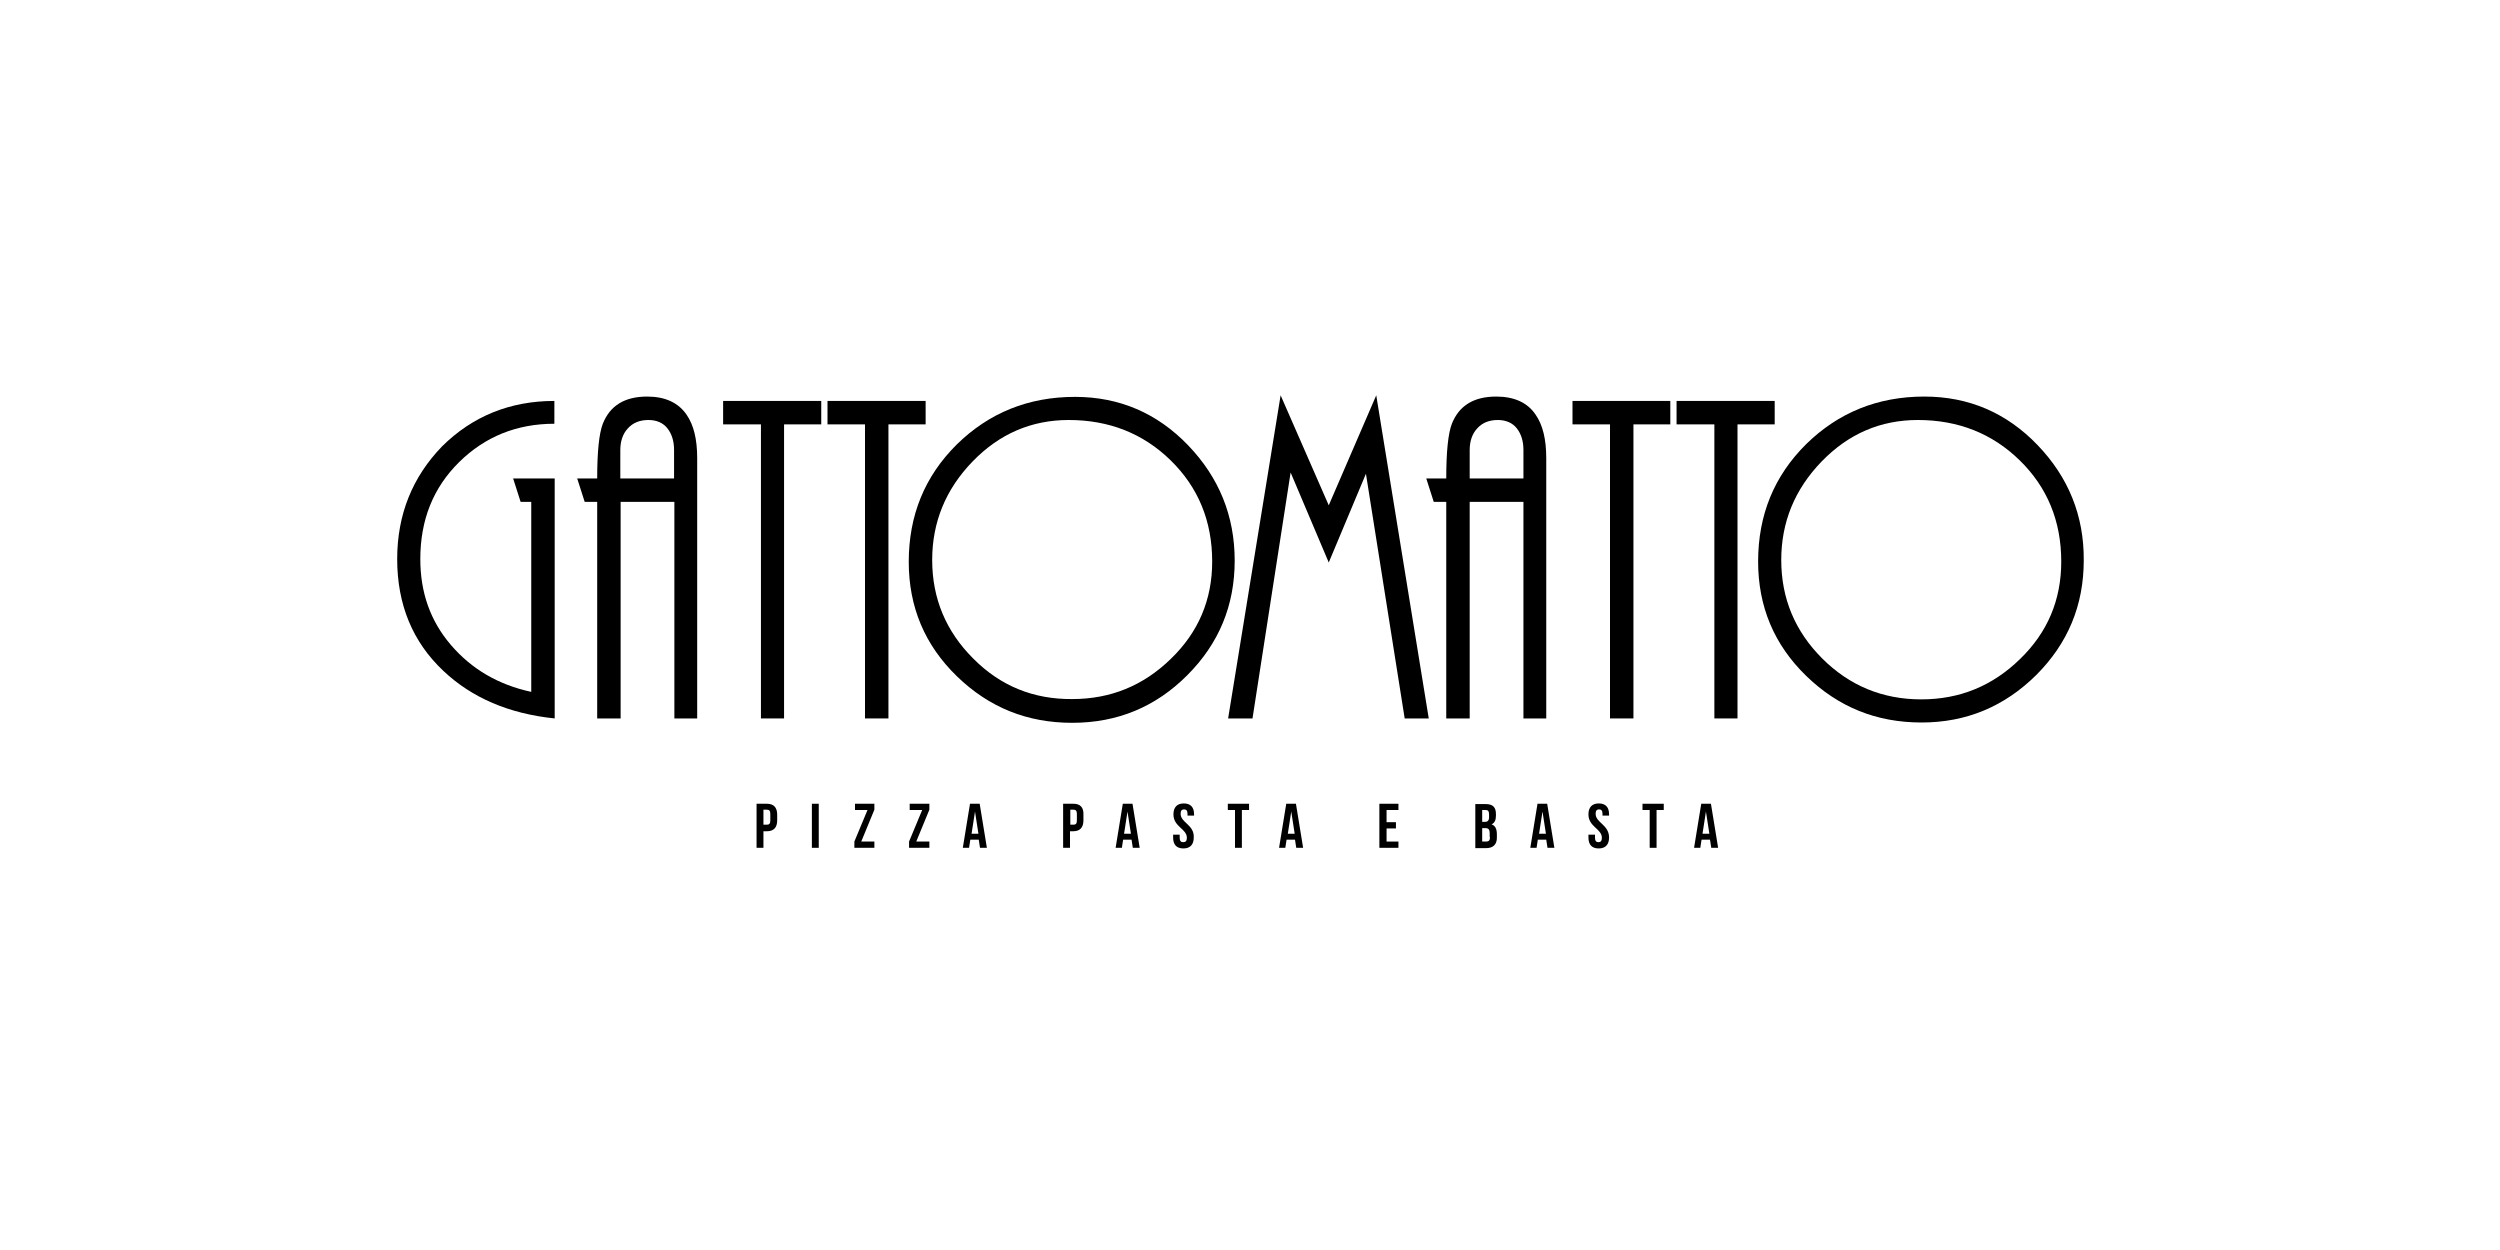
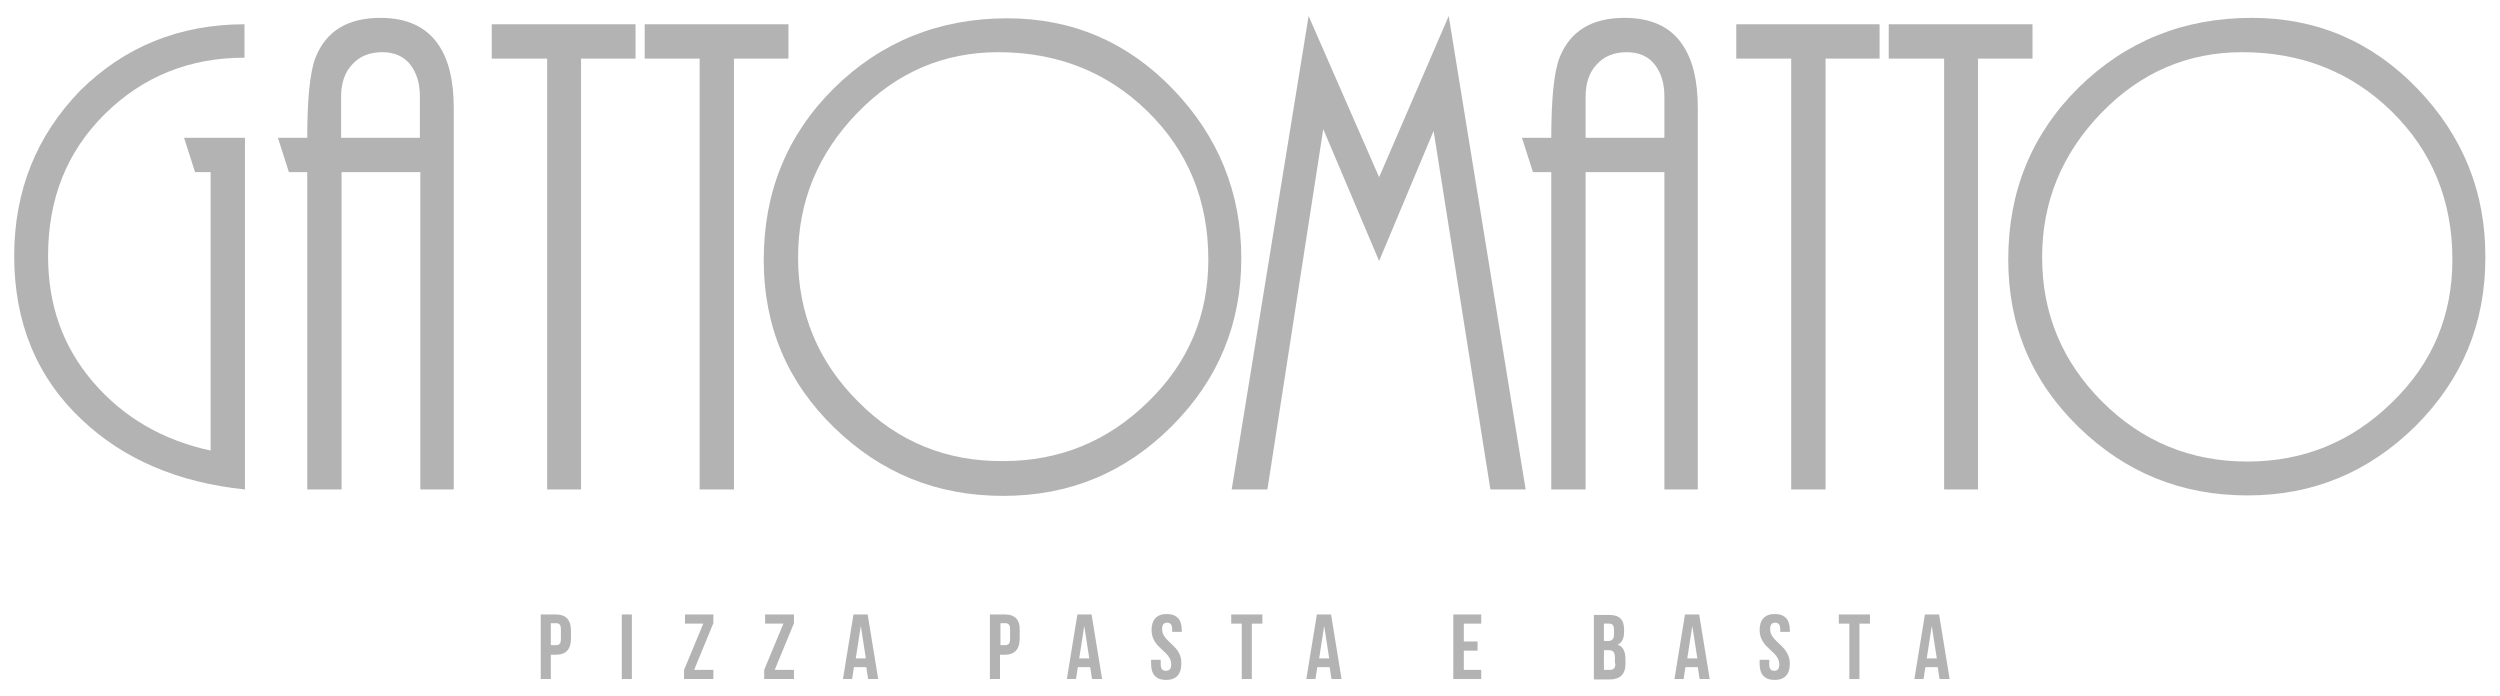
- <svg xmlns="http://www.w3.org/2000/svg" version="1.1" id="Layer_1" x="0px" y="0px" viewBox="0 0 800 400" style="enable-background:new 0 0 800 400;" xml:space="preserve">
-   <style type="text/css">
- 	.st0{display:none;}
- 	.st1{display:inline;fill:#1A1A1A;}
- 	.st2{display:inline;fill:#FF0000;}
- </style>
-   <g id="Layer_1_1_" class="st0">
-     <path class="st1" d="M350.4,145l-25.6,111.7h15.5l6.7-30.8h23.6l6.6,30.8h15.7L368.8,145H350.4L350.4,145z M348.9,213.4l5.4-26.7   c1.5-7.1,3.2-17.4,4.4-25.5h0.7c1.2,8,2.7,17.9,4.2,25.5l5.2,26.7H348.9L348.9,213.4z M452,142h-15.8v41.9h-0.3   c-2.9-6.1-8.1-9.1-14.6-9.1c-13,0-25.3,13.4-25.3,41.9c0,25,9.3,41.3,24.4,41.3c8.2,0,14.5-5.5,17.2-11.1h0.5l1,9.8h13.6   c-0.3-5.6-0.7-14.6-0.7-20.7L452,142L452,142z M436.2,228.3c0,1.8-0.2,3.8-0.5,5.1c-2.7,9.6-7.4,11.4-10.9,11.4   c-8.4,0-12.8-11.6-12.8-28.2c0-14.9,3.4-28.5,13.3-28.5c5.7,0,9.9,6.3,10.8,13.6c0.2,1.7,0.2,3.5,0.2,5L436.2,228.3L436.2,228.3z    M490.5,174.8c-15,0-29,12.4-29,41.8c0,27.7,11.8,41.4,28.1,41.4h0.2c12.5,0,28.5-9.8,28.5-41.8   C518.3,189.1,506.7,174.8,490.5,174.8L490.5,174.8z M490.2,245.7H490c-10.3,0-12.6-15.9-12.6-29.3c0-12.1,2-29.3,12.5-29.3   c10.1,0,12.3,17.2,12.3,29.3C502.1,228.7,500,245.7,490.2,245.7L490.2,245.7z M561.2,174.8c-7.2,0-13,3.1-17.2,10.4h-0.3V142h-15.8   v94c0,6.1-0.3,15.2-0.7,20.7h13.6l0.8-10.1h0.7c3.5,7.1,8.1,11.4,16.2,11.4c13.5,0,25.4-14.1,25.4-42.9   C583.9,190.4,575.2,174.8,561.2,174.8L561.2,174.8z M555,244.9c-3.2,0-8.1-2-10.6-11.8c-0.5-1.3-0.7-3.1-0.7-5v-22.5   c0-1.7,0.2-3.8,0.5-5.5c1.2-5.8,5.4-11.9,10.6-11.9c9.4,0,13.1,12.4,13.1,27.8C567.9,232.6,564.4,244.9,555,244.9L555,244.9z    M646,211.1c0-20.2-7.9-36.3-24.9-36.3s-29.3,16.2-29.3,42.6c0,24.9,10.8,40.1,31.3,40.1c7.2,0,14.6-1.3,19.5-3.8l-2.4-11.3   c-3.5,1.7-8.4,3-14.1,3c-9.6,0-18.7-5.1-18.9-25.9l38.4,0.2C645.8,217.6,646,215.1,646,211.1L646,211.1z M607.4,208.5   c0.5-10.1,4.2-21.9,12.5-21.9c6.2,0,11.3,7.6,11.1,21.9H607.4z" />
-     <path class="st2" d="M198.3,234.3l20.7-47.9l30.1,70.3h-19.7l-9-22.4L198.3,234.3L198.3,234.3z M155,145.3h47.3L155,256.7V145.3z    M282.9,256.7l-47.3-111.4h47.3V256.7z" />
-   </g>
-   <g id="Layer_2_1_">
-     <path d="M245.4,257.2h-3.3v14.1h2.2V266h1.1c2.2,0,3.3-1.2,3.3-3.5v-1.8C248.7,258.4,247.6,257.2,245.4,257.2z M246.5,262.6   c0,1-0.4,1.3-1.1,1.3h-1.1v-4.8h1.1c0.7,0,1.1,0.3,1.1,1.3V262.6z" />
-     <rect x="259.8" y="257.2" width="2.2" height="14.1" />
-     <polygon points="273.6,259.2 277.6,259.2 273.4,269.3 273.4,271.3 279.8,271.3 279.8,269.3 275.6,269.3 279.8,259.1 279.8,257.2    273.6,257.2  " />
-     <polygon points="291.1,259.2 295.1,259.2 290.9,269.3 290.9,271.3 297.4,271.3 297.4,269.3 293.2,269.3 297.4,259.1 297.4,257.2    291.1,257.2  " />
-     <path d="M310.4,257.2l-2.3,14.1h2l0.4-2.6h2.7l0.4,2.6h2.2l-2.3-14.1H310.4z M310.9,266.8l1.1-7.1l1.1,7.1H310.9z" />
-     <path d="M343.5,257.2h-3.3v14.1h2.2V266h1c2.2,0,3.3-1.2,3.3-3.5v-1.8C346.8,258.4,345.7,257.2,343.5,257.2z M344.6,262.6   c0,1-0.4,1.3-1.1,1.3h-1v-4.8h1c0.7,0,1.1,0.3,1.1,1.3V262.6z" />
-     <path d="M359.3,257.2l-2.3,14.1h2l0.4-2.6h2.7l0.4,2.6h2.2l-2.3-14.1H359.3z M359.7,266.8l1.1-7.1l1.1,7.1H359.7z" />
-     <path d="M377.8,260.4c0-1,0.4-1.4,1.1-1.4s1.1,0.4,1.1,1.4v0.6h2.1v-0.4c0-2.3-1.1-3.5-3.3-3.5c-2.2,0-3.3,1.3-3.3,3.5   c0,4,4.3,4.6,4.3,7.5c0,1-0.4,1.4-1.2,1.4c-0.7,0-1.1-0.4-1.1-1.4v-1h-2.1v0.9c0,2.3,1.1,3.5,3.3,3.5c2.2,0,3.3-1.3,3.3-3.5   C382.2,263.9,377.8,263.3,377.8,260.4z" />
-     <polygon points="392.9,259.2 395.2,259.2 395.2,271.3 397.4,271.3 397.4,259.2 399.7,259.2 399.7,257.2 392.9,257.2  " />
-     <path d="M411.6,257.2l-2.3,14.1h2l0.4-2.6h2.7l0.4,2.6h2.2l-2.3-14.1H411.6z M412.1,266.8l1.1-7.1l1.1,7.1H412.1z" />
-     <polygon points="441.4,271.3 447.5,271.3 447.5,269.3 443.7,269.3 443.7,265.1 446.7,265.1 446.7,263.1 443.7,263.1 443.7,259.2    447.5,259.2 447.5,257.2 441.4,257.2  " />
-     <path d="M477.3,263.8c1-0.5,1.4-1.4,1.4-2.8v-0.5c0-2.2-1-3.2-3.3-3.2h-3.3v14.1h3.5c2.2,0,3.4-1.2,3.4-3.3V267   C479,265.3,478.5,264.2,477.3,263.8z M474.3,259.2h1.1c0.8,0,1.1,0.4,1.1,1.5v0.8c0,1.1-0.5,1.5-1.3,1.5h-0.9L474.3,259.2   L474.3,259.2z M476.8,267.9c0,1-0.4,1.4-1.2,1.4h-1.3V265h1c1,0,1.4,0.4,1.4,1.7v1.2H476.8z" />
-     <path d="M492,257.2l-2.3,14.1h2l0.4-2.6h2.7l0.4,2.6h2.2l-2.3-14.1H492z M492.5,266.8l1.1-7.1l1.1,7.1H492.5z" />
-     <path d="M510.6,260.4c0-1,0.4-1.4,1.1-1.4s1.1,0.4,1.1,1.4v0.6h2.1v-0.4c0-2.3-1.1-3.5-3.3-3.5s-3.3,1.3-3.3,3.5   c0,4,4.3,4.6,4.3,7.5c0,1-0.4,1.4-1.1,1.4c-0.7,0-1.1-0.4-1.1-1.4v-1h-2.1v0.9c0,2.3,1.1,3.5,3.3,3.5s3.3-1.3,3.3-3.5   C514.9,263.9,510.6,263.3,510.6,260.4z" />
-     <polygon points="525.6,259.2 527.9,259.2 527.9,271.3 530.1,271.3 530.1,259.2 532.4,259.2 532.4,257.2 525.6,257.2  " />
-     <path d="M544.4,257.2l-2.3,14.1h2l0.4-2.6h2.7l0.4,2.6h2.2l-2.3-14.1H544.4z M544.8,266.8l1.1-7.1l1.1,7.1H544.8z" />
-     <path d="M127.1,178.9c0,14.5,4.9,26.5,14.8,35.8c9.1,8.6,21,13.7,35.6,15.2v-76.2l0,0v-0.6h-13.3l2.4,7.5h3.4v60.8   c-10.6-2.3-19.1-7.3-25.7-15c-6.6-7.7-9.8-16.8-9.8-27.5c0-12.5,4.1-22.8,12.4-31c8.3-8.2,18.5-12.3,30.5-12.3v-7.3   c-14.2,0-26.2,4.9-35.9,14.5C132,152.6,127.1,164.6,127.1,178.9z" />
-     <path d="M207.1,126.9c-7.2,0-11.9,2.9-14.2,8.7c-1.2,3.1-1.8,9-1.8,17.5h-6.4l2.4,7.5h4v69.3h7.5v-69.3h17.2v69.3h7.3v-83.3   c0-6-1.1-10.6-3.4-13.9C217.1,128.9,212.9,126.9,207.1,126.9z M215.7,153.1h-17.2V144c0-2.8,0.8-5.2,2.4-6.9   c1.6-1.8,3.8-2.7,6.6-2.7c2.6,0,4.7,0.9,6.1,2.7c1.4,1.8,2.1,4.1,2.1,6.9L215.7,153.1L215.7,153.1z" />
-     <polygon points="231.4,135.8 243.5,135.8 243.5,229.9 250.9,229.9 250.9,135.8 262.8,135.8 262.8,128.3 231.4,128.3  " />
-     <polygon points="296.2,128.3 264.8,128.3 264.8,135.8 276.8,135.8 276.8,229.9 284.3,229.9 284.3,135.8 296.2,135.8  " />
-     <path d="M379.9,216.1c10.2-10.2,15.2-22.4,15.2-36.7c0-14.3-5-26.6-14.9-36.9c-9.9-10.3-22-15.5-36.2-15.5   c-14.9,0-27.5,5.1-37.8,15.2c-10.3,10.2-15.4,22.7-15.4,37.6c0,14.4,5.1,26.6,15.4,36.6s22.5,14.9,36.9,14.9   C357.6,231.3,369.8,226.2,379.9,216.1z M311.4,210.7c-8.7-8.7-13.1-19.2-13.1-31.5c0-12.1,4.3-22.6,12.9-31.5s18.9-13.3,30.8-13.3   c12.9,0,23.8,4.3,32.6,12.9c8.8,8.6,13.3,19.4,13.3,32.4c0,12.2-4.4,22.6-13.2,31.1c-8.8,8.6-19.3,12.9-31.6,12.9   C330.7,223.8,320.1,219.5,311.4,210.7z" />
-     <polygon points="425.2,161.7 409.8,126.5 393,229.9 400.8,229.9 413,151.2 425.2,180 437.1,151.6 449.5,229.9 457.2,229.9    440.4,126.5  " />
-     <path d="M494.8,229.9v-83.3c0-6-1.1-10.6-3.4-13.9c-2.6-3.9-6.9-5.8-12.6-5.8c-7.2,0-11.9,2.9-14.2,8.7c-1.2,3.1-1.8,9-1.8,17.5   h-6.4l2.4,7.5h4v69.3h7.5v-69.3h17.2v69.3L494.8,229.9L494.8,229.9z M470.3,153.1V144c0-2.8,0.8-5.2,2.4-6.9   c1.6-1.8,3.8-2.7,6.6-2.7c2.6,0,4.7,0.9,6.1,2.7s2.1,4.1,2.1,6.9v9.1H470.3z" />
-     <polygon points="503.2,135.8 515.2,135.8 515.2,229.9 522.7,229.9 522.7,135.8 534.5,135.8 534.5,128.3 503.2,128.3  " />
-     <polygon points="567.9,128.3 536.5,128.3 536.5,135.8 548.6,135.8 548.6,229.9 556,229.9 556,135.8 567.9,135.8  " />
-     <path d="M652,142.4c-9.9-10.3-22-15.5-36.2-15.5c-14.9,0-27.5,5.1-37.8,15.2c-10.3,10.2-15.4,22.7-15.4,37.6   c0,14.4,5.1,26.6,15.4,36.6c10.3,10,22.5,14.9,36.9,14.9c14.3,0,26.5-5.1,36.7-15.2c10.2-10.2,15.2-22.4,15.2-36.7   C666.9,165,661.9,152.7,652,142.4z M646.4,210.9c-8.8,8.6-19.3,12.9-31.6,12.9c-12.4,0-23-4.4-31.7-13.1S570,191.5,570,179.2   c0-12.1,4.3-22.6,12.9-31.5c8.6-8.9,18.9-13.3,30.8-13.3c12.9,0,23.8,4.3,32.6,12.9c8.8,8.6,13.3,19.4,13.3,32.4   C659.6,192,655.2,202.4,646.4,210.9z" />
+ <svg xmlns="http://www.w3.org/2000/svg" enable-background="new 0 0 546 152" viewBox="0 0 546 152">
+   <g fill="#b3b3b3">
+     <path d="m121.4 134.2h-3.3v14.1h2.2v-5.3h1.1c2.2 0 3.3-1.2 3.3-3.5v-1.8c0-2.3-1.1-3.5-3.3-3.5zm1.1 5.4c0 1-.4 1.3-1.1 1.3h-1.1v-4.8h1.1c.7 0 1.1.3 1.1 1.3z" />
+     <path d="m135.8 134.2h2.2v14.1h-2.2z" />
+     <path d="m149.6 136.2h4l-4.2 10.1v2h6.4v-2h-4.2l4.2-10.2v-1.9h-6.2z" />
+     <path d="m167.1 136.2h4l-4.2 10.1v2h6.5v-2h-4.2l4.2-10.2v-1.9h-6.3z" />
+     <path d="m186.4 134.2-2.3 14.1h2l.4-2.6h2.7l.4 2.6h2.2l-2.3-14.1zm.5 9.6 1.1-7.1 1.1 7.1z" />
+     <path d="m219.5 134.2h-3.3v14.1h2.2v-5.3h1c2.2 0 3.3-1.2 3.3-3.5v-1.8c.1-2.3-1-3.5-3.2-3.5zm1.1 5.4c0 1-.4 1.3-1.1 1.3h-1v-4.8h1c.7 0 1.1.3 1.1 1.3z" />
+     <path d="m235.3 134.2-2.3 14.1h2l.4-2.6h2.7l.4 2.6h2.2l-2.3-14.1zm.4 9.6 1.1-7.1 1.1 7.1z" />
+     <path d="m253.8 137.4c0-1 .4-1.4 1.1-1.4s1.1.4 1.1 1.4v.6h2.1v-.4c0-2.3-1.1-3.5-3.3-3.5s-3.3 1.3-3.3 3.5c0 4 4.3 4.6 4.3 7.5 0 1-.4 1.4-1.2 1.4-.7 0-1.1-.4-1.1-1.4v-1h-2.1v.9c0 2.3 1.1 3.5 3.3 3.5s3.3-1.3 3.3-3.5c.2-4.1-4.2-4.7-4.2-7.6z" />
+     <path d="m268.9 136.2h2.3v12.1h2.2v-12.1h2.3v-2h-6.8z" />
+     <path d="m287.6 134.2-2.3 14.1h2l.4-2.6h2.7l.4 2.6h2.2l-2.3-14.1zm.5 9.6 1.1-7.1 1.1 7.1z" />
+     <path d="m317.4 148.3h6.1v-2h-3.8v-4.2h3v-2h-3v-3.9h3.8v-2h-6.1z" />
+     <path d="m353.3 140.8c1-.5 1.4-1.4 1.4-2.8v-.5c0-2.2-1-3.2-3.3-3.2h-3.3v14.1h3.5c2.2 0 3.4-1.2 3.4-3.3v-1.1c0-1.7-.5-2.8-1.7-3.2zm-3-4.6h1.1c.8 0 1.1.4 1.1 1.5v.8c0 1.1-.5 1.5-1.3 1.5h-.9zm2.5 8.7c0 1-.4 1.4-1.2 1.4h-1.3v-4.3h1c1 0 1.4.4 1.4 1.7v1.2z" />
+     <path d="m368 134.2-2.3 14.1h2l.4-2.6h2.7l.4 2.6h2.2l-2.3-14.1zm.5 9.6 1.1-7.1 1.1 7.1z" />
+     <path d="m386.6 137.4c0-1 .4-1.4 1.1-1.4s1.1.4 1.1 1.4v.6h2.1v-.4c0-2.3-1.1-3.5-3.3-3.5s-3.3 1.3-3.3 3.5c0 4 4.3 4.6 4.3 7.5 0 1-.4 1.4-1.1 1.4s-1.1-.4-1.1-1.4v-1h-2.1v.9c0 2.3 1.1 3.5 3.3 3.5s3.3-1.3 3.3-3.5c0-4.1-4.3-4.7-4.3-7.6z" />
+     <path d="m401.6 136.2h2.3v12.1h2.2v-12.1h2.3v-2h-6.8z" />
+     <path d="m420.4 134.2-2.3 14.1h2l.4-2.6h2.7l.4 2.6h2.2l-2.3-14.1zm.4 9.6 1.1-7.1 1.1 7.1z" />
+     <path d="m3.1 55.9c0 14.5 4.9 26.5 14.8 35.8 9.1 8.6 21 13.7 35.6 15.2v-76.2-.6h-13.3l2.4 7.5h3.4v60.8c-10.6-2.3-19.1-7.3-25.7-15s-9.8-16.8-9.8-27.5c0-12.5 4.1-22.8 12.4-31s18.5-12.3 30.5-12.3v-7.3c-14.2 0-26.2 4.9-35.9 14.5-9.5 9.8-14.4 21.8-14.4 36.1z" />
+     <path d="m83.1 3.9c-7.2 0-11.9 2.9-14.2 8.7-1.2 3.1-1.8 9-1.8 17.5h-6.4l2.4 7.5h4v69.3h7.5v-69.3h17.2v69.3h7.3v-83.3c0-6-1.1-10.6-3.4-13.9-2.6-3.8-6.8-5.8-12.6-5.8zm8.6 26.2h-17.2v-9.1c0-2.8.8-5.2 2.4-6.9 1.6-1.8 3.8-2.7 6.6-2.7 2.6 0 4.7.9 6.1 2.7s2.1 4.1 2.1 6.9z" />
+     <path d="m107.4 12.8h12.1v94.1h7.4v-94.1h11.9v-7.5h-31.4z" />
+     <path d="m172.2 5.3h-31.4v7.5h12v94.1h7.5v-94.1h11.9z" />
+     <path d="m255.9 93.1c10.2-10.2 15.2-22.4 15.2-36.7s-5-26.6-14.9-36.9-22-15.5-36.2-15.5c-14.9 0-27.5 5.1-37.8 15.2-10.3 10.2-15.4 22.7-15.4 37.6 0 14.4 5.1 26.6 15.4 36.6s22.5 14.9 36.9 14.9c14.5 0 26.7-5.1 36.8-15.2zm-68.5-5.4c-8.7-8.7-13.1-19.2-13.1-31.5 0-12.1 4.3-22.6 12.9-31.5s18.9-13.3 30.8-13.3c12.9 0 23.8 4.3 32.6 12.9s13.3 19.4 13.3 32.4c0 12.2-4.4 22.6-13.2 31.1-8.8 8.6-19.3 12.9-31.6 12.9-12.4.1-23-4.2-31.7-13z" />
+     <path d="m301.2 38.7-15.4-35.2-16.8 103.4h7.8l12.2-78.7 12.2 28.8 11.9-28.4 12.4 78.3h7.7l-16.8-103.4z" />
+     <path d="m370.8 106.9v-83.3c0-6-1.1-10.6-3.4-13.9-2.6-3.9-6.9-5.8-12.6-5.8-7.2 0-11.9 2.9-14.2 8.7-1.2 3.1-1.8 9-1.8 17.5h-6.4l2.4 7.5h4v69.3h7.5v-69.3h17.2v69.3zm-24.5-76.8v-9.1c0-2.8.8-5.2 2.4-6.9 1.6-1.8 3.8-2.7 6.6-2.7 2.6 0 4.7.9 6.1 2.7s2.1 4.1 2.1 6.9v9.1z" />
+     <path d="m379.2 12.8h12v94.1h7.5v-94.1h11.8v-7.5h-31.3z" />
+     <path d="m443.9 5.3h-31.4v7.5h12.1v94.1h7.4v-94.1h11.9z" />
+     <path d="m528 19.4c-9.9-10.3-22-15.5-36.2-15.5-14.9 0-27.5 5.1-37.8 15.2-10.3 10.2-15.4 22.7-15.4 37.6 0 14.4 5.1 26.6 15.4 36.6s22.5 14.9 36.9 14.9c14.3 0 26.5-5.1 36.7-15.2 10.2-10.2 15.2-22.4 15.2-36.7.1-14.3-4.9-26.6-14.8-36.9zm-5.6 68.5c-8.8 8.6-19.3 12.9-31.6 12.9-12.4 0-23-4.4-31.7-13.1s-13.1-19.2-13.1-31.5c0-12.1 4.3-22.6 12.9-31.5s18.9-13.3 30.8-13.3c12.9 0 23.8 4.3 32.6 12.9s13.3 19.4 13.3 32.4c0 12.3-4.4 22.7-13.2 31.2z" />
  </g>
</svg>
